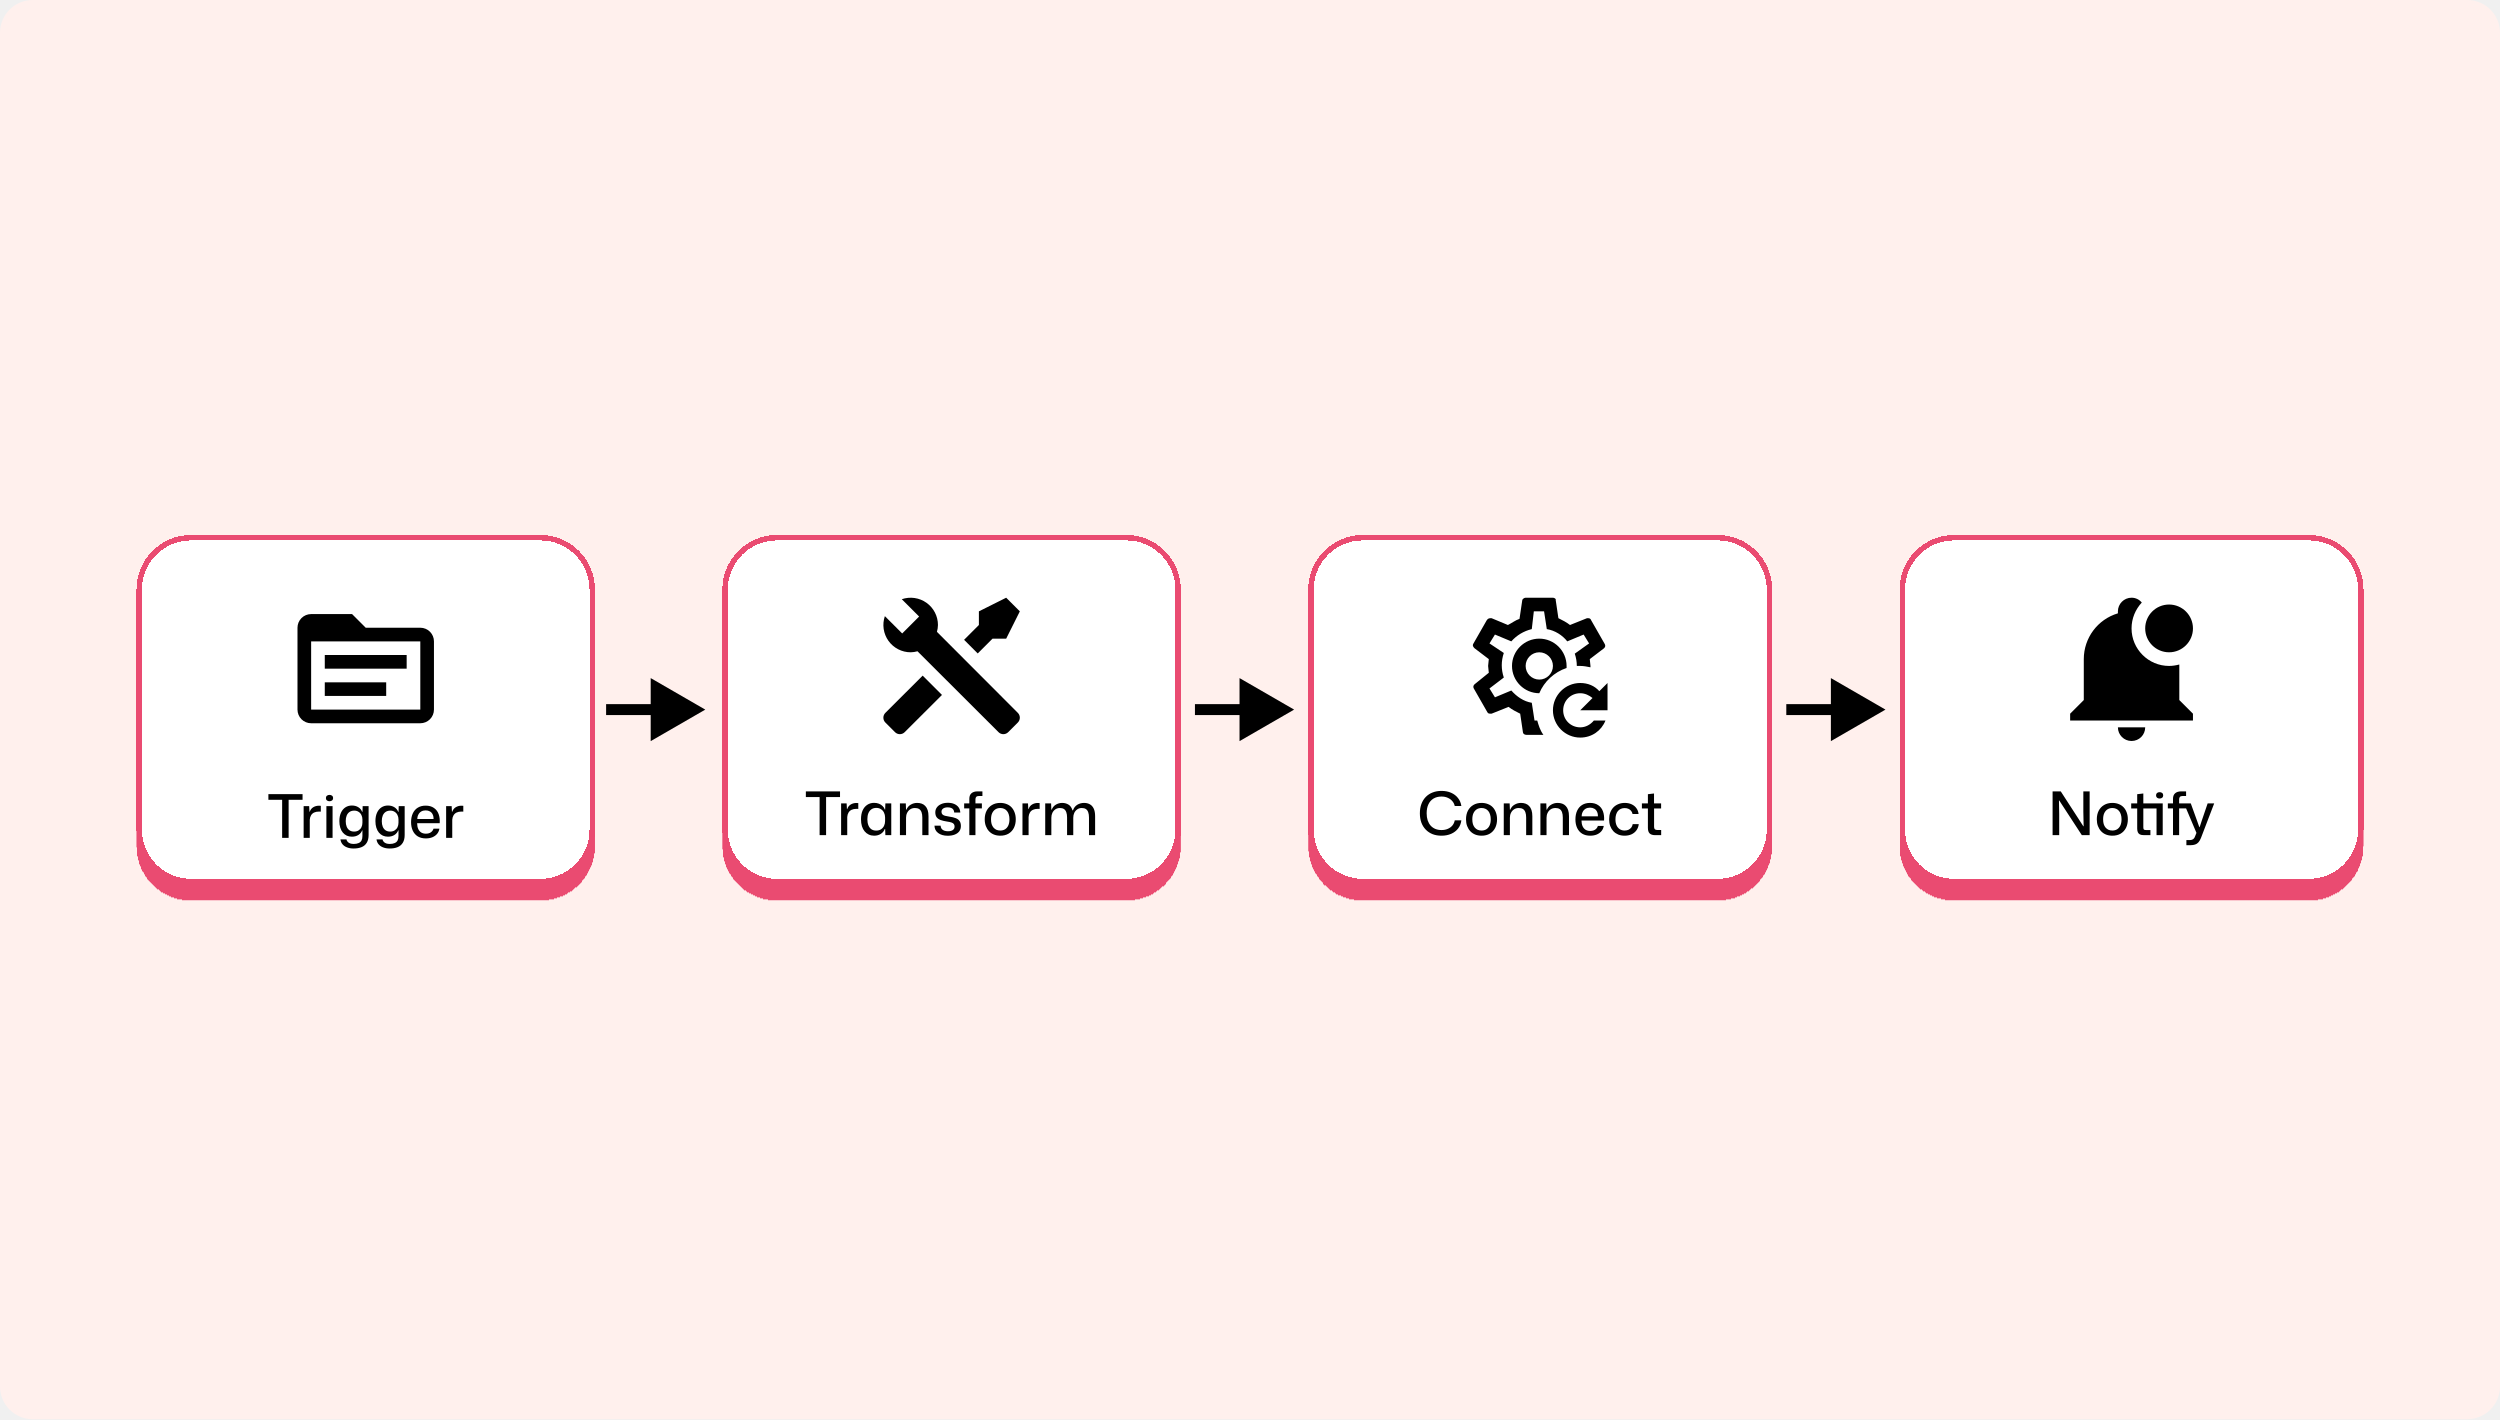
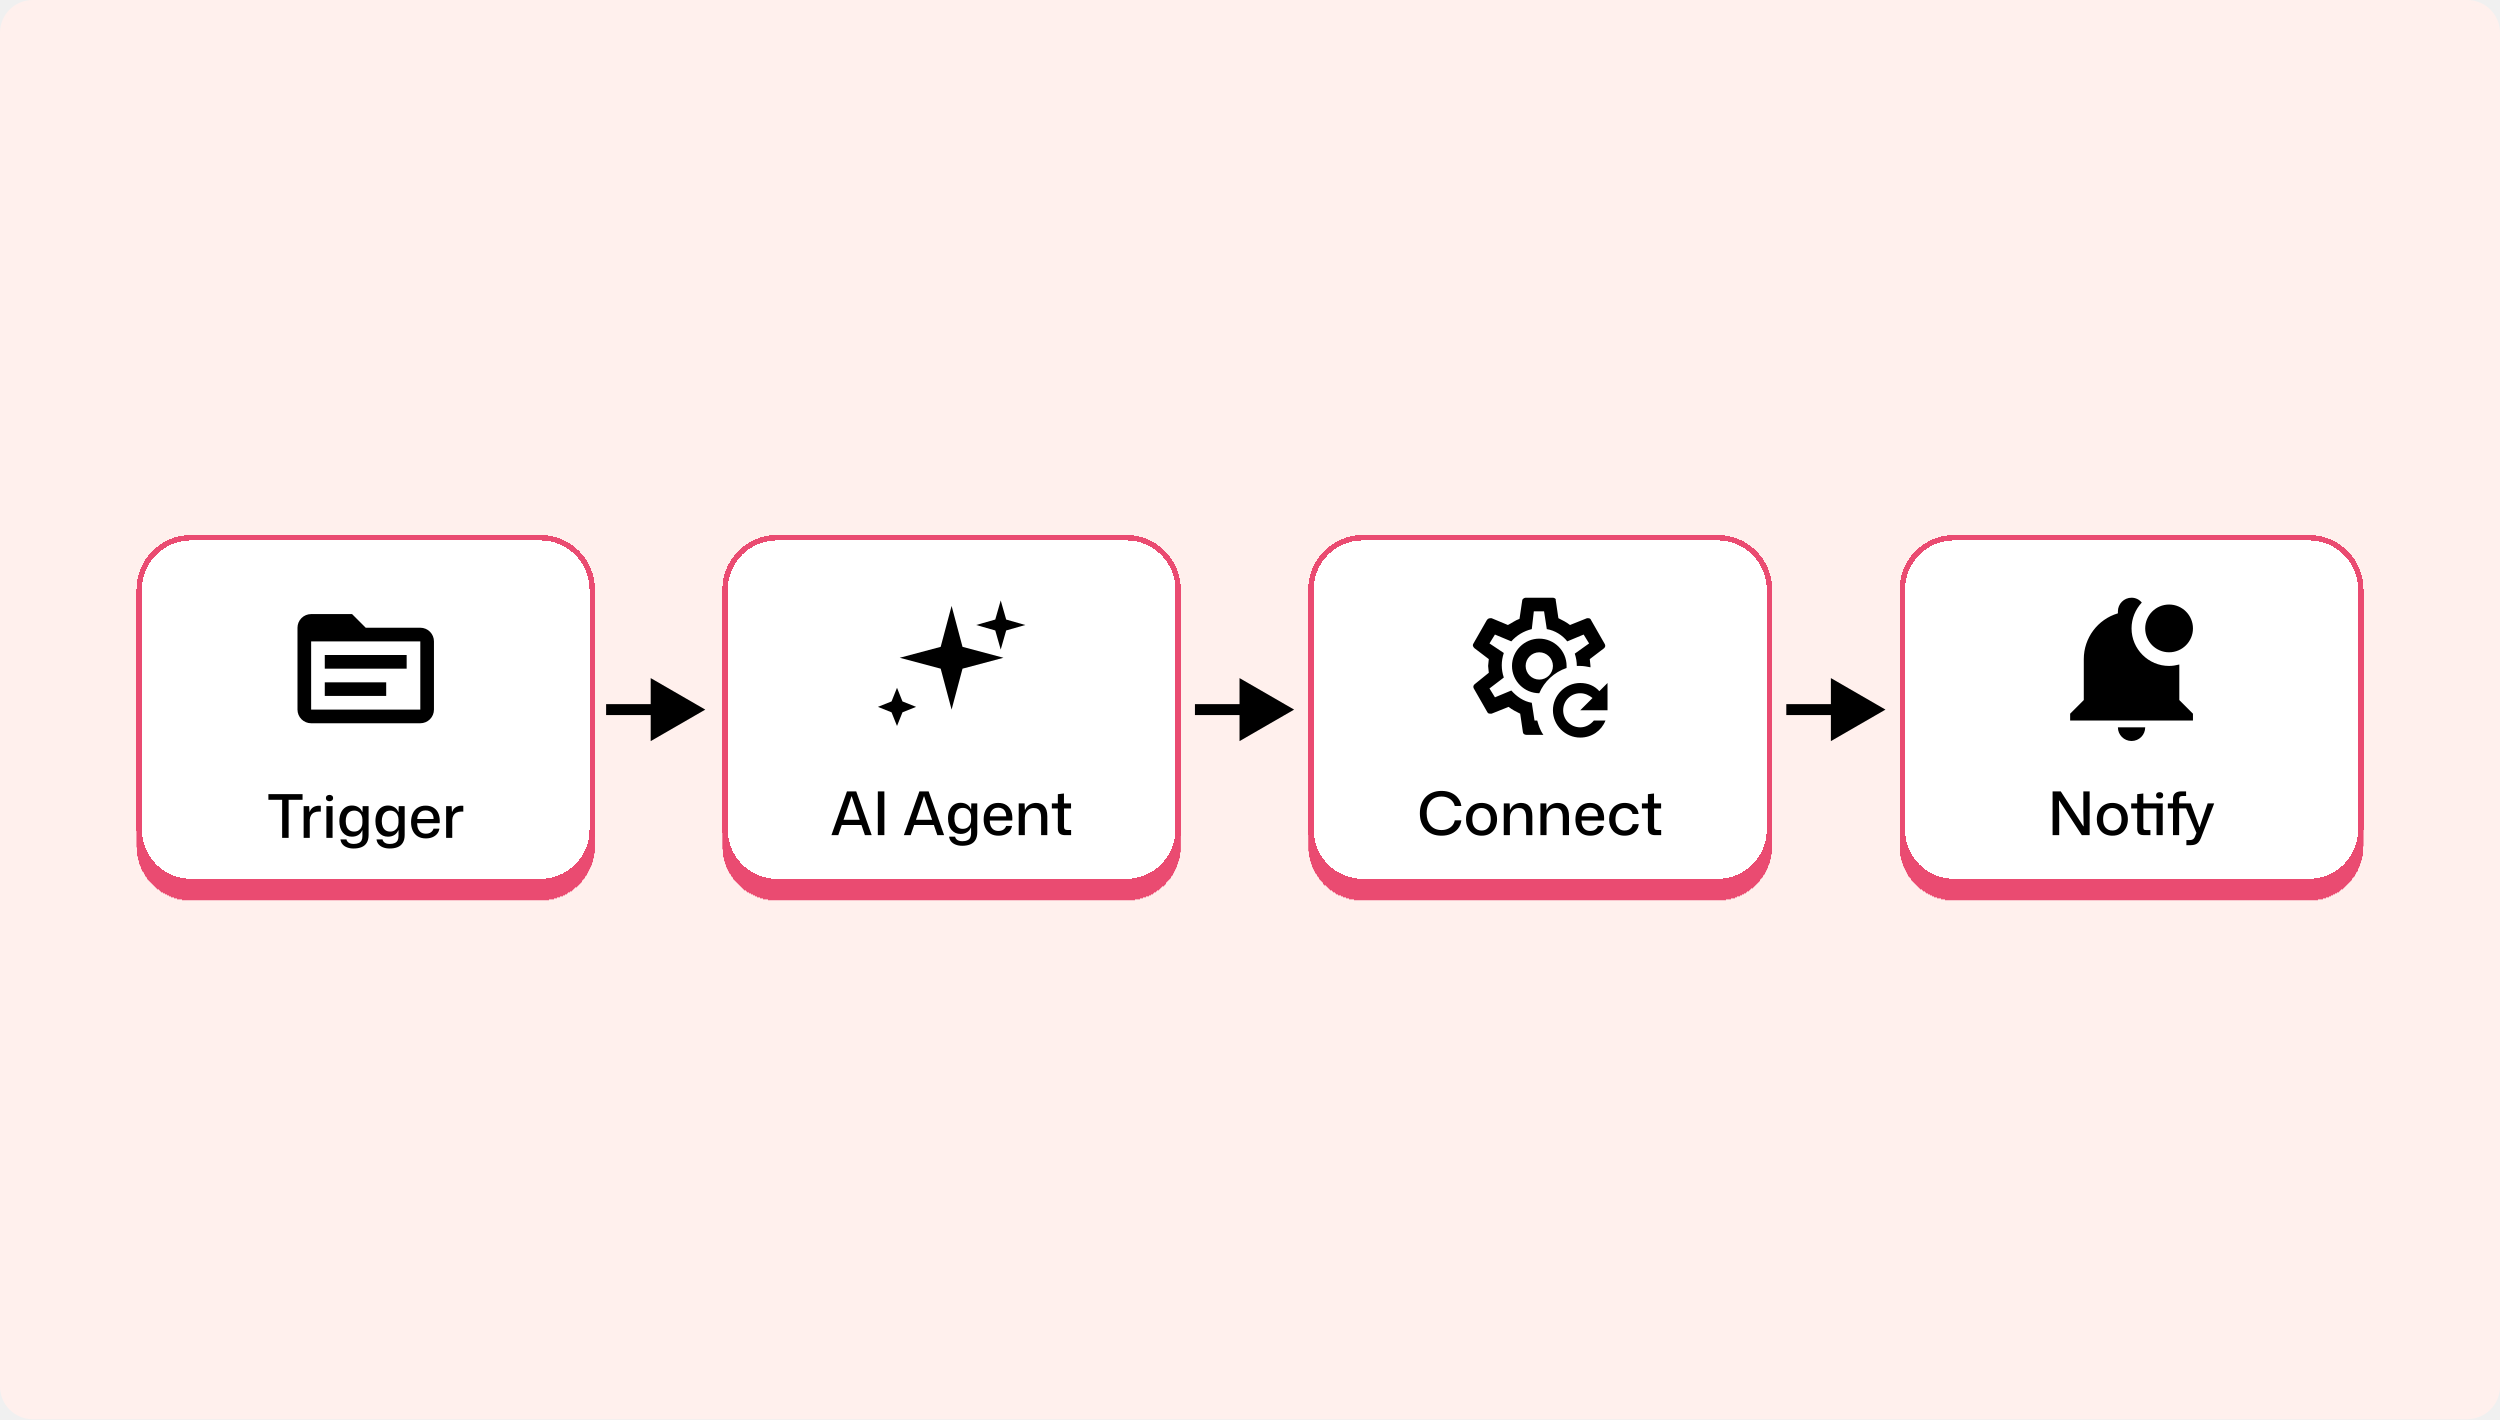
<svg xmlns="http://www.w3.org/2000/svg" width="458" height="260" viewBox="0 0 458 260" fill="none">
  <rect width="458" height="260" rx="6" fill="#FFF0ED" />
  <g filter="url(#filter0_d_50_44)">
    <rect x="25" y="98" width="84" height="64" rx="10" fill="white" shape-rendering="crispEdges" />
    <rect x="25.5" y="98.5" width="83" height="63" rx="9.5" stroke="#EA4B71" shape-rendering="crispEdges" />
    <path d="M77 130H57V117.5H77M77 115H67L64.5 112.5H57C56.337 112.5 55.701 112.763 55.232 113.232C54.763 113.701 54.5 114.337 54.5 115V130C54.5 130.663 54.763 131.299 55.232 131.768C55.701 132.237 56.337 132.5 57 132.5H77C77.663 132.5 78.299 132.237 78.768 131.768C79.237 131.299 79.5 130.663 79.5 130V117.5C79.5 116.837 79.237 116.201 78.768 115.732C78.299 115.263 77.663 115 77 115ZM70.75 127.5H59.5V125H70.75V127.5ZM74.5 122.5H59.5V120H74.5V122.5Z" fill="black" />
    <path d="M51.688 153.5L51.688 146.394L52.876 146.394L52.876 153.5L51.688 153.5ZM49.169 146.526L49.169 145.481L55.428 145.481L55.428 146.526L49.169 146.526ZM55.627 153.5L55.627 147.681L56.639 147.681L56.694 148.715L56.748 148.715C56.873 148.341 57.09 148.062 57.398 147.879C57.706 147.696 58.05 147.604 58.431 147.604C58.498 147.604 58.556 147.608 58.608 147.615C58.666 147.615 58.721 147.619 58.773 147.626L58.773 148.693C58.728 148.686 58.673 148.682 58.608 148.682C58.549 148.682 58.486 148.682 58.42 148.682C58.076 148.682 57.782 148.741 57.541 148.858C57.298 148.975 57.111 149.148 56.98 149.375C56.847 149.595 56.77 149.863 56.748 150.178L56.748 153.5L55.627 153.5ZM59.794 153.5L59.794 147.681L60.927 147.681L60.927 153.5L59.794 153.5ZM60.366 146.79C60.176 146.79 60.018 146.739 59.893 146.636C59.769 146.533 59.706 146.39 59.706 146.207C59.706 146.024 59.769 145.881 59.893 145.778C60.018 145.675 60.176 145.624 60.366 145.624C60.557 145.624 60.715 145.675 60.839 145.778C60.964 145.881 61.026 146.024 61.026 146.207C61.026 146.39 60.964 146.533 60.839 146.636C60.715 146.739 60.557 146.79 60.366 146.79ZM64.778 155.447C64.317 155.447 63.913 155.377 63.569 155.238C63.224 155.106 62.949 154.915 62.743 154.666C62.538 154.417 62.413 154.12 62.37 153.775L63.469 153.775C63.499 153.944 63.572 154.09 63.69 154.215C63.807 154.347 63.957 154.446 64.141 154.512C64.331 154.578 64.551 154.611 64.8 154.611C65.167 154.611 65.468 154.556 65.703 154.446C65.945 154.343 66.121 154.186 66.231 153.973C66.341 153.76 66.395 153.489 66.395 153.159L66.395 152.125L66.341 152.125C66.216 152.47 65.989 152.748 65.659 152.961C65.329 153.174 64.933 153.28 64.471 153.28C64.133 153.28 63.822 153.218 63.535 153.093C63.257 152.961 63.015 152.774 62.809 152.532C62.604 152.283 62.447 151.982 62.337 151.63C62.227 151.278 62.172 150.878 62.172 150.431C62.172 149.837 62.267 149.327 62.458 148.902C62.656 148.469 62.927 148.139 63.272 147.912C63.616 147.685 64.016 147.571 64.471 147.571C64.918 147.571 65.306 147.674 65.636 147.879C65.974 148.084 66.209 148.367 66.341 148.726L66.406 148.726L66.439 147.681L67.528 147.681L67.528 152.961C67.528 153.548 67.415 154.024 67.188 154.391C66.968 154.758 66.652 155.025 66.242 155.194C65.831 155.363 65.343 155.447 64.778 155.447ZM64.867 152.345C65.197 152.345 65.475 152.272 65.703 152.125C65.93 151.978 66.102 151.784 66.219 151.542C66.337 151.293 66.395 151.021 66.395 150.728L66.395 150.112C66.395 149.819 66.333 149.551 66.209 149.309C66.091 149.06 65.919 148.865 65.692 148.726C65.472 148.579 65.207 148.506 64.9 148.506C64.57 148.506 64.287 148.583 64.052 148.737C63.818 148.891 63.638 149.115 63.514 149.408C63.396 149.694 63.337 150.035 63.337 150.431C63.337 150.827 63.396 151.168 63.514 151.454C63.631 151.74 63.803 151.96 64.031 152.114C64.265 152.268 64.544 152.345 64.867 152.345ZM71.385 155.447C70.923 155.447 70.52 155.377 70.175 155.238C69.83 155.106 69.555 154.915 69.35 154.666C69.145 154.417 69.02 154.12 68.976 153.775L70.076 153.775C70.105 153.944 70.179 154.09 70.296 154.215C70.413 154.347 70.564 154.446 70.747 154.512C70.938 154.578 71.158 154.611 71.407 154.611C71.774 154.611 72.074 154.556 72.309 154.446C72.551 154.343 72.727 154.186 72.837 153.973C72.947 153.76 73.002 153.489 73.002 153.159L73.002 152.125L72.947 152.125C72.822 152.47 72.595 152.748 72.265 152.961C71.935 153.174 71.539 153.28 71.077 153.28C70.74 153.28 70.428 153.218 70.142 153.093C69.863 152.961 69.621 152.774 69.416 152.532C69.211 152.283 69.053 151.982 68.943 151.63C68.833 151.278 68.778 150.878 68.778 150.431C68.778 149.837 68.873 149.327 69.064 148.902C69.262 148.469 69.533 148.139 69.878 147.912C70.223 147.685 70.622 147.571 71.077 147.571C71.524 147.571 71.913 147.674 72.243 147.879C72.58 148.084 72.815 148.367 72.947 148.726L73.013 148.726L73.046 147.681L74.135 147.681L74.135 152.961C74.135 153.548 74.021 154.024 73.794 154.391C73.574 154.758 73.259 155.025 72.848 155.194C72.437 155.363 71.95 155.447 71.385 155.447ZM71.473 152.345C71.803 152.345 72.082 152.272 72.309 152.125C72.536 151.978 72.709 151.784 72.826 151.542C72.943 151.293 73.002 151.021 73.002 150.728L73.002 150.112C73.002 149.819 72.94 149.551 72.815 149.309C72.698 149.06 72.525 148.865 72.298 148.726C72.078 148.579 71.814 148.506 71.506 148.506C71.176 148.506 70.894 148.583 70.659 148.737C70.424 148.891 70.245 149.115 70.12 149.408C70.003 149.694 69.944 150.035 69.944 150.431C69.944 150.827 70.003 151.168 70.12 151.454C70.237 151.74 70.41 151.96 70.637 152.114C70.872 152.268 71.15 152.345 71.473 152.345ZM78.014 153.599C77.449 153.599 76.961 153.478 76.551 153.236C76.147 152.987 75.839 152.638 75.627 152.191C75.414 151.744 75.308 151.219 75.308 150.618C75.308 150.002 75.414 149.467 75.627 149.012C75.839 148.557 76.144 148.209 76.54 147.967C76.943 147.718 77.423 147.593 77.981 147.593C78.589 147.593 79.092 147.732 79.488 148.011C79.891 148.282 80.181 148.66 80.357 149.144C80.533 149.628 80.599 150.185 80.555 150.816L76.419 150.816C76.426 151.241 76.496 151.597 76.628 151.883C76.76 152.162 76.943 152.374 77.178 152.521C77.42 152.66 77.698 152.73 78.014 152.73C78.395 152.73 78.703 152.646 78.938 152.477C79.18 152.308 79.341 152.085 79.422 151.806L80.5 151.806C80.441 152.18 80.298 152.503 80.071 152.774C79.843 153.038 79.554 153.243 79.202 153.39C78.85 153.529 78.454 153.599 78.014 153.599ZM76.43 150.189L76.32 150.046L79.554 150.046L79.444 150.2C79.451 149.797 79.392 149.467 79.268 149.21C79.15 148.953 78.978 148.766 78.751 148.649C78.531 148.524 78.274 148.462 77.981 148.462C77.673 148.462 77.405 148.528 77.178 148.66C76.95 148.792 76.771 148.986 76.639 149.243C76.507 149.5 76.437 149.815 76.43 150.189ZM81.73 153.5L81.73 147.681L82.742 147.681L82.797 148.715L82.852 148.715C82.977 148.341 83.193 148.062 83.501 147.879C83.809 147.696 84.154 147.604 84.535 147.604C84.601 147.604 84.66 147.608 84.711 147.615C84.77 147.615 84.825 147.619 84.876 147.626L84.876 148.693C84.832 148.686 84.777 148.682 84.711 148.682C84.652 148.682 84.59 148.682 84.524 148.682C84.179 148.682 83.886 148.741 83.644 148.858C83.402 148.975 83.215 149.148 83.083 149.375C82.951 149.595 82.874 149.863 82.852 150.178L82.852 153.5L81.73 153.5Z" fill="black" />
  </g>
  <g filter="url(#filter1_d_50_44)">
    <rect x="132.332" y="98" width="84" height="64" rx="10" fill="white" shape-rendering="crispEdges" />
    <rect x="132.832" y="98.5" width="83" height="63" rx="9.5" stroke="#EA4B71" shape-rendering="crispEdges" />
-     <path d="M186.471 132.363L184.696 134.137C184.461 134.37 184.145 134.501 183.814 134.501C183.484 134.501 183.167 134.37 182.933 134.137L168.083 119.313C167.677 119.43 167.256 119.493 166.833 119.5C166.037 119.499 165.253 119.309 164.546 118.944C163.838 118.58 163.228 118.051 162.766 117.403C162.304 116.755 162.003 116.006 161.889 115.219C161.774 114.431 161.849 113.628 162.108 112.875L165.283 116.05L165.946 115.388L167.721 113.612L168.383 112.95L165.208 109.775C165.961 109.516 166.764 109.441 167.552 109.556C168.339 109.67 169.088 109.971 169.736 110.433C170.384 110.895 170.913 111.505 171.277 112.212C171.642 112.92 171.832 113.704 171.833 114.5C171.826 114.923 171.763 115.344 171.646 115.75L186.471 130.6C186.703 130.834 186.834 131.151 186.834 131.481C186.834 131.811 186.703 132.128 186.471 132.363ZM162.196 130.6C161.963 130.834 161.832 131.151 161.832 131.481C161.832 131.811 161.963 132.128 162.196 132.363L163.971 134.137C164.205 134.37 164.522 134.501 164.852 134.501C165.182 134.501 165.499 134.37 165.733 134.137L172.571 127.312L169.033 123.775M184.333 109.5L179.333 112L179.333 114.5L176.621 117.213L179.121 119.713L181.833 117L184.333 117L186.833 112L184.333 109.5Z" fill="black" />
-     <path d="M150.152 153L150.152 145.894L151.34 145.894L151.34 153L150.152 153ZM147.633 146.026L147.633 144.981L153.892 144.981L153.892 146.026L147.633 146.026ZM154.091 153L154.091 147.181L155.103 147.181L155.158 148.215L155.213 148.215C155.337 147.841 155.554 147.562 155.862 147.379C156.17 147.196 156.514 147.104 156.896 147.104C156.962 147.104 157.02 147.108 157.072 147.115C157.13 147.115 157.185 147.119 157.237 147.126L157.237 148.193C157.193 148.186 157.138 148.182 157.072 148.182C157.013 148.182 156.951 148.182 156.885 148.182C156.54 148.182 156.247 148.241 156.005 148.358C155.763 148.475 155.576 148.648 155.444 148.875C155.312 149.095 155.235 149.363 155.213 149.678L155.213 153L154.091 153ZM160.134 153.099C159.782 153.099 159.455 153.029 159.155 152.89C158.861 152.751 158.608 152.553 158.396 152.296C158.183 152.039 158.018 151.728 157.901 151.361C157.791 150.987 157.736 150.562 157.736 150.085C157.736 149.454 157.835 148.915 158.033 148.468C158.238 148.021 158.52 147.68 158.88 147.445C159.239 147.203 159.657 147.082 160.134 147.082C160.456 147.082 160.75 147.133 161.014 147.236C161.278 147.339 161.501 147.482 161.685 147.665C161.875 147.841 162.011 148.054 162.092 148.303L162.158 148.303L162.202 147.181L163.28 147.181L163.28 153L162.202 153L162.158 151.867L162.092 151.867C161.96 152.234 161.721 152.531 161.377 152.758C161.032 152.985 160.618 153.099 160.134 153.099ZM160.519 152.164C160.871 152.164 161.168 152.083 161.41 151.922C161.652 151.761 161.835 151.548 161.96 151.284C162.084 151.02 162.147 150.73 162.147 150.415L162.147 149.755C162.147 149.432 162.081 149.139 161.949 148.875C161.824 148.611 161.641 148.402 161.399 148.248C161.164 148.087 160.878 148.006 160.541 148.006C160.196 148.006 159.899 148.09 159.65 148.259C159.408 148.428 159.221 148.666 159.089 148.974C158.964 149.282 158.902 149.652 158.902 150.085C158.902 150.51 158.964 150.881 159.089 151.196C159.213 151.511 159.397 151.753 159.639 151.922C159.881 152.083 160.174 152.164 160.519 152.164ZM164.865 153L164.865 147.181L165.943 147.181L165.987 148.336L166.053 148.336C166.222 147.925 166.486 147.617 166.845 147.412C167.205 147.199 167.597 147.093 168.022 147.093C168.323 147.093 168.598 147.137 168.847 147.225C169.104 147.313 169.324 147.456 169.507 147.654C169.698 147.845 169.845 148.098 169.947 148.413C170.05 148.721 170.101 149.099 170.101 149.546L170.101 153L168.968 153L168.968 149.777C168.968 149.381 168.921 149.055 168.825 148.798C168.73 148.534 168.583 148.34 168.385 148.215C168.187 148.09 167.931 148.028 167.615 148.028C167.285 148.028 166.996 148.109 166.746 148.27C166.504 148.431 166.317 148.648 166.185 148.919C166.053 149.183 165.987 149.484 165.987 149.821L165.987 153L164.865 153ZM173.625 153.11C173.258 153.11 172.925 153.066 172.624 152.978C172.331 152.89 172.078 152.765 171.865 152.604C171.652 152.443 171.487 152.248 171.37 152.021C171.26 151.786 171.201 151.533 171.194 151.262L172.316 151.262C172.331 151.489 172.393 151.68 172.503 151.834C172.62 151.988 172.778 152.102 172.976 152.175C173.181 152.248 173.409 152.285 173.658 152.285C174.054 152.285 174.355 152.212 174.56 152.065C174.773 151.911 174.879 151.698 174.879 151.427C174.879 151.222 174.831 151.064 174.736 150.954C174.648 150.837 174.505 150.745 174.307 150.679C174.109 150.613 173.849 150.558 173.526 150.514C173.042 150.441 172.639 150.345 172.316 150.228C171.993 150.103 171.751 149.931 171.59 149.711C171.429 149.484 171.348 149.19 171.348 148.831C171.348 148.479 171.443 148.175 171.634 147.918C171.825 147.654 172.092 147.449 172.437 147.302C172.782 147.148 173.185 147.071 173.647 147.071C174.102 147.071 174.494 147.144 174.824 147.291C175.161 147.438 175.425 147.643 175.616 147.907C175.807 148.171 175.909 148.486 175.924 148.853L174.813 148.853C174.798 148.626 174.74 148.442 174.637 148.303C174.542 148.164 174.406 148.065 174.23 148.006C174.061 147.94 173.86 147.907 173.625 147.907C173.266 147.907 172.983 147.98 172.778 148.127C172.58 148.274 172.481 148.472 172.481 148.721C172.481 148.912 172.532 149.066 172.635 149.183C172.738 149.293 172.895 149.381 173.108 149.447C173.328 149.506 173.607 149.561 173.944 149.612C174.391 149.671 174.773 149.762 175.088 149.887C175.403 150.012 175.638 150.188 175.792 150.415C175.953 150.642 176.034 150.947 176.034 151.328C176.034 151.709 175.935 152.032 175.737 152.296C175.539 152.56 175.257 152.762 174.89 152.901C174.531 153.04 174.109 153.11 173.625 153.11ZM177.58 153L177.58 148.094L176.634 148.094L176.634 147.181L177.58 147.181L177.58 146.334C177.58 145.887 177.712 145.549 177.976 145.322C178.24 145.095 178.607 144.981 179.076 144.981L179.978 144.981L179.978 145.828L179.34 145.828C179.106 145.828 178.941 145.883 178.845 145.993C178.75 146.096 178.702 146.246 178.702 146.444L178.702 147.181L179.879 147.181L179.879 148.094L178.702 148.094L178.702 153L177.58 153ZM183.25 153.099C182.825 153.099 182.436 153.029 182.084 152.89C181.739 152.751 181.442 152.549 181.193 152.285C180.944 152.021 180.749 151.706 180.61 151.339C180.471 150.972 180.401 150.562 180.401 150.107C180.401 149.506 180.515 148.981 180.742 148.534C180.977 148.079 181.307 147.727 181.732 147.478C182.165 147.221 182.671 147.093 183.25 147.093C183.675 147.093 184.06 147.163 184.405 147.302C184.757 147.434 185.058 147.632 185.307 147.896C185.556 148.16 185.747 148.479 185.879 148.853C186.018 149.22 186.088 149.634 186.088 150.096C186.088 150.69 185.974 151.214 185.747 151.669C185.52 152.116 185.193 152.468 184.768 152.725C184.343 152.974 183.837 153.099 183.25 153.099ZM183.25 152.153C183.587 152.153 183.881 152.076 184.13 151.922C184.387 151.761 184.585 151.526 184.724 151.218C184.863 150.91 184.933 150.536 184.933 150.096C184.933 149.766 184.893 149.476 184.812 149.227C184.739 148.97 184.629 148.754 184.482 148.578C184.335 148.395 184.159 148.259 183.954 148.171C183.749 148.076 183.514 148.028 183.25 148.028C182.913 148.028 182.616 148.109 182.359 148.27C182.11 148.431 181.912 148.666 181.765 148.974C181.626 149.275 181.556 149.652 181.556 150.107C181.556 150.43 181.593 150.719 181.666 150.976C181.747 151.225 181.86 151.438 182.007 151.614C182.161 151.79 182.341 151.926 182.546 152.021C182.759 152.109 182.993 152.153 183.25 152.153ZM187.316 153L187.316 147.181L188.328 147.181L188.383 148.215L188.438 148.215C188.563 147.841 188.779 147.562 189.087 147.379C189.395 147.196 189.74 147.104 190.121 147.104C190.187 147.104 190.246 147.108 190.297 147.115C190.356 147.115 190.411 147.119 190.462 147.126L190.462 148.193C190.418 148.186 190.363 148.182 190.297 148.182C190.239 148.182 190.176 148.182 190.11 148.182C189.766 148.182 189.472 148.241 189.23 148.358C188.988 148.475 188.801 148.648 188.669 148.875C188.537 149.095 188.46 149.363 188.438 149.678L188.438 153L187.316 153ZM191.484 153L191.484 147.181L192.562 147.181L192.606 148.336L192.672 148.336C192.834 147.925 193.087 147.617 193.431 147.412C193.783 147.199 194.172 147.093 194.597 147.093C195.023 147.093 195.404 147.196 195.741 147.401C196.086 147.606 196.332 147.958 196.478 148.457L196.566 148.457C196.728 148.002 196.992 147.661 197.358 147.434C197.732 147.207 198.15 147.093 198.612 147.093C198.994 147.093 199.335 147.174 199.635 147.335C199.943 147.496 200.185 147.757 200.361 148.116C200.537 148.475 200.625 148.952 200.625 149.546L200.625 153L199.503 153L199.503 149.777C199.503 149.381 199.456 149.055 199.36 148.798C199.265 148.534 199.122 148.34 198.931 148.215C198.741 148.09 198.491 148.028 198.183 148.028C197.868 148.028 197.593 148.109 197.358 148.27C197.124 148.431 196.94 148.648 196.808 148.919C196.684 149.183 196.621 149.484 196.621 149.821L196.621 153L195.488 153L195.488 149.777C195.488 149.381 195.441 149.055 195.345 148.798C195.25 148.534 195.107 148.34 194.916 148.215C194.726 148.09 194.48 148.028 194.179 148.028C193.857 148.028 193.578 148.109 193.343 148.27C193.109 148.431 192.925 148.648 192.793 148.919C192.669 149.183 192.606 149.484 192.606 149.821L192.606 153L191.484 153Z" fill="black" />
+     <path d="M174.332 111L176.332 118.5L183.832 120.5L176.332 122.5L174.332 130L172.332 122.5L164.832 120.5L172.332 118.5Z" fill="black" />
+     <path d="M183.332 110L184.332 113.5L187.832 114.5L184.332 115.5L183.332 119L182.332 115.5L178.832 114.5L182.332 113.5Z" fill="black" />
+     <path d="M164.332 126L165.332 128.5L167.832 129.5L165.332 130.5L164.332 133L163.332 130.5L160.832 129.5L163.332 128.5Z" fill="black" />
+     <path d="M152.316 153L155.165 144.981L156.859 144.981L159.697 153L158.454 153L156.386 146.928L156.045 145.905L155.979 145.905L155.649 146.928L153.57 153L152.316 153ZM154.098 151.141L154.307 150.184L157.706 150.184L157.915 151.141L154.098 151.141ZM160.817 153L160.817 144.981L162.016 144.981L162.016 153L160.817 153ZM165.583 153L168.432 144.981L170.126 144.981L172.964 153L171.721 153L169.653 146.928L169.312 145.905L169.246 145.905L168.916 146.928L166.837 153L165.583 153ZM167.365 151.141L167.574 150.184L170.973 150.184L171.182 151.141L167.365 151.141ZM176.284 154.947C175.822 154.947 175.419 154.877 175.074 154.738C174.729 154.606 174.454 154.415 174.249 154.166C174.044 153.917 173.919 153.62 173.875 153.275L174.975 153.275C175.004 153.444 175.078 153.59 175.195 153.715C175.312 153.847 175.463 153.946 175.646 154.012C175.837 154.078 176.057 154.111 176.306 154.111C176.673 154.111 176.973 154.056 177.208 153.946C177.45 153.843 177.626 153.686 177.736 153.473C177.846 153.26 177.901 152.989 177.901 152.659L177.901 151.625L177.846 151.625C177.721 151.97 177.494 152.248 177.164 152.461C176.834 152.674 176.438 152.78 175.976 152.78C175.639 152.78 175.327 152.718 175.041 152.593C174.762 152.461 174.52 152.274 174.315 152.032C174.11 151.783 173.952 151.482 173.842 151.13C173.732 150.778 173.677 150.378 173.677 149.931C173.677 149.337 173.772 148.827 173.963 148.402C174.161 147.969 174.432 147.639 174.777 147.412C175.122 147.185 175.521 147.071 175.976 147.071C176.423 147.071 176.812 147.174 177.142 147.379C177.479 147.584 177.714 147.867 177.846 148.226L177.912 148.226L177.945 147.181L179.034 147.181L179.034 152.461C179.034 153.048 178.92 153.524 178.693 153.891C178.473 154.258 178.158 154.525 177.747 154.694C177.336 154.863 176.849 154.947 176.284 154.947ZM176.372 151.845C176.702 151.845 176.981 151.772 177.208 151.625C177.435 151.478 177.608 151.284 177.725 151.042C177.842 150.793 177.901 150.521 177.901 150.228L177.901 149.612C177.901 149.319 177.839 149.051 177.714 148.809C177.597 148.56 177.424 148.365 177.197 148.226C176.977 148.079 176.713 148.006 176.405 148.006C176.075 148.006 175.793 148.083 175.558 148.237C175.323 148.391 175.144 148.615 175.019 148.908C174.902 149.194 174.843 149.535 174.843 149.931C174.843 150.327 174.902 150.668 175.019 150.954C175.136 151.24 175.309 151.46 175.536 151.614C175.771 151.768 176.049 151.845 176.372 151.845ZM182.913 153.099C182.348 153.099 181.86 152.978 181.45 152.736C181.046 152.487 180.738 152.138 180.526 151.691C180.313 151.244 180.207 150.719 180.207 150.118C180.207 149.502 180.313 148.967 180.526 148.512C180.738 148.057 181.043 147.709 181.439 147.467C181.842 147.218 182.322 147.093 182.88 147.093C183.488 147.093 183.991 147.232 184.387 147.511C184.79 147.782 185.08 148.16 185.256 148.644C185.432 149.128 185.498 149.685 185.454 150.316L181.318 150.316C181.325 150.741 181.395 151.097 181.527 151.383C181.659 151.662 181.842 151.874 182.077 152.021C182.319 152.16 182.597 152.23 182.913 152.23C183.294 152.23 183.602 152.146 183.837 151.977C184.079 151.808 184.24 151.585 184.321 151.306L185.399 151.306C185.34 151.68 185.197 152.003 184.97 152.274C184.742 152.538 184.453 152.743 184.101 152.89C183.749 153.029 183.353 153.099 182.913 153.099ZM181.329 149.689L181.219 149.546L184.453 149.546L184.343 149.7C184.35 149.297 184.291 148.967 184.167 148.71C184.049 148.453 183.877 148.266 183.65 148.149C183.43 148.024 183.173 147.962 182.88 147.962C182.572 147.962 182.304 148.028 182.077 148.16C181.849 148.292 181.67 148.486 181.538 148.743C181.406 149 181.336 149.315 181.329 149.689ZM186.629 153L186.629 147.181L187.707 147.181L187.751 148.336L187.817 148.336C187.986 147.925 188.25 147.617 188.609 147.412C188.968 147.199 189.361 147.093 189.786 147.093C190.087 147.093 190.362 147.137 190.611 147.225C190.868 147.313 191.088 147.456 191.271 147.654C191.462 147.845 191.608 148.098 191.711 148.413C191.814 148.721 191.865 149.099 191.865 149.546L191.865 153L190.732 153L190.732 149.777C190.732 149.381 190.684 149.055 190.589 148.798C190.494 148.534 190.347 148.34 190.149 148.215C189.951 148.09 189.694 148.028 189.379 148.028C189.049 148.028 188.759 148.109 188.51 148.27C188.268 148.431 188.081 148.648 187.949 148.919C187.817 149.183 187.751 149.484 187.751 149.821L187.751 153L186.629 153ZM195.116 153C194.676 153 194.346 152.897 194.126 152.692C193.906 152.479 193.796 152.138 193.796 151.669L193.796 148.105L192.696 148.105L192.696 147.181L193.796 147.181L193.796 145.498L194.918 145.366L194.918 147.181L196.216 147.181L196.216 148.105L194.929 148.105L194.929 151.482C194.929 151.687 194.976 151.834 195.072 151.922C195.174 152.01 195.317 152.054 195.501 152.054L196.227 152.054L196.227 153L195.116 153Z" fill="black" />
  </g>
  <g filter="url(#filter2_d_50_44)">
    <rect x="239.668" y="98" width="85" height="64" rx="10" fill="white" shape-rendering="crispEdges" />
    <rect x="240.168" y="98.5" width="84" height="63" rx="9.5" stroke="#EA4B71" shape-rendering="crispEdges" />
    <g clip-path="url(#clip0_50_44)">
      <path d="M289.498 125.125C290.873 125.125 292.123 125.625 292.998 126.625L294.498 125.125V130.125H289.498L291.748 127.875C291.123 127.375 290.373 127 289.498 127C287.748 127 286.373 128.375 286.373 130.125C286.373 131.875 287.748 133.25 289.498 133.25C290.498 133.25 291.373 132.75 291.998 132H294.123C293.373 133.875 291.623 135.125 289.498 135.125C286.748 135.125 284.498 132.875 284.498 130.125C284.498 127.375 286.748 125.125 289.498 125.125ZM281.623 132H281.123L280.623 128.75C279.123 128.5 277.873 127.625 276.873 126.5L273.873 127.75L272.873 126.125L275.498 124.125C274.998 122.625 274.998 121.125 275.498 119.625L272.873 117.875L273.873 116.25L276.873 117.5C277.873 116.375 279.123 115.625 280.623 115.25L280.998 112H282.873L283.373 115.25C284.873 115.5 286.248 116.375 287.123 117.5L290.123 116.25L291.123 117.875L288.498 119.75C288.748 120.5 288.873 121.25 288.873 122H289.498C290.123 122 290.748 122.125 291.373 122.25V122L291.248 120.75L293.873 118.75C294.123 118.5 294.123 118.25 293.998 118L291.498 113.625C291.373 113.25 291.123 113.25 290.748 113.25L287.623 114.5C286.998 114 286.248 113.625 285.498 113.25L284.998 109.875C285.123 109.75 284.748 109.5 284.498 109.5H279.498C279.248 109.5 278.873 109.75 278.873 110L278.373 113.375C277.623 113.625 276.998 114.125 276.248 114.5L273.248 113.25C272.873 113.25 272.623 113.25 272.373 113.625L269.873 118C269.748 118.25 269.873 118.5 270.123 118.75L272.748 120.75L272.623 122L272.748 123.25L270.123 125.375C269.873 125.625 269.873 125.875 269.998 126.125L272.498 130.5C272.623 130.75 272.873 130.75 273.248 130.75L276.373 129.5C276.998 130 277.748 130.375 278.498 130.75L278.998 134.125C278.998 134.375 279.248 134.625 279.623 134.625H282.748C282.123 133.75 281.873 132.875 281.623 132ZM286.998 122.375V122C286.998 119.25 284.748 117 281.998 117C279.248 117 276.998 119.25 276.998 122C276.998 124.75 279.248 127 281.998 127C282.873 124.875 284.748 123.125 286.998 122.375ZM279.498 122C279.498 120.625 280.623 119.5 281.998 119.5C283.373 119.5 284.498 120.625 284.498 122C284.498 123.375 283.373 124.5 281.998 124.5C280.623 124.5 279.498 123.375 279.498 122Z" fill="black" />
    </g>
    <path d="M264.08 153.099C263.486 153.099 262.947 153.007 262.463 152.824C261.979 152.633 261.561 152.358 261.209 151.999C260.857 151.64 260.586 151.207 260.395 150.701C260.212 150.195 260.12 149.627 260.12 148.996C260.12 148.358 260.215 147.786 260.406 147.28C260.597 146.774 260.864 146.345 261.209 145.993C261.561 145.634 261.979 145.362 262.463 145.179C262.947 144.988 263.486 144.893 264.08 144.893C264.74 144.893 265.327 145.007 265.84 145.234C266.361 145.461 266.782 145.784 267.105 146.202C267.435 146.613 267.64 147.1 267.721 147.665L266.511 147.665C266.438 147.328 266.291 147.031 266.071 146.774C265.851 146.51 265.572 146.305 265.235 146.158C264.905 146.004 264.52 145.927 264.08 145.927C263.523 145.927 263.039 146.048 262.628 146.29C262.225 146.532 261.913 146.88 261.693 147.335C261.473 147.79 261.363 148.343 261.363 148.996C261.363 149.48 261.425 149.913 261.55 150.294C261.682 150.675 261.865 150.998 262.1 151.262C262.335 151.519 262.617 151.717 262.947 151.856C263.284 151.995 263.662 152.065 264.08 152.065C264.513 152.065 264.898 151.992 265.235 151.845C265.58 151.698 265.862 151.493 266.082 151.229C266.302 150.958 266.445 150.642 266.511 150.283L267.721 150.283C267.655 150.855 267.457 151.354 267.127 151.779C266.804 152.197 266.379 152.523 265.851 152.758C265.33 152.985 264.74 153.099 264.08 153.099ZM271.422 153.099C270.997 153.099 270.608 153.029 270.256 152.89C269.912 152.751 269.615 152.549 269.365 152.285C269.116 152.021 268.922 151.706 268.782 151.339C268.643 150.972 268.573 150.562 268.573 150.107C268.573 149.506 268.687 148.981 268.914 148.534C269.149 148.079 269.479 147.727 269.904 147.478C270.337 147.221 270.843 147.093 271.422 147.093C271.848 147.093 272.233 147.163 272.577 147.302C272.929 147.434 273.23 147.632 273.479 147.896C273.729 148.16 273.919 148.479 274.051 148.853C274.191 149.22 274.26 149.634 274.26 150.096C274.26 150.69 274.147 151.214 273.919 151.669C273.692 152.116 273.366 152.468 272.94 152.725C272.515 152.974 272.009 153.099 271.422 153.099ZM271.422 152.153C271.76 152.153 272.053 152.076 272.302 151.922C272.559 151.761 272.757 151.526 272.896 151.218C273.036 150.91 273.105 150.536 273.105 150.096C273.105 149.766 273.065 149.476 272.984 149.227C272.911 148.97 272.801 148.754 272.654 148.578C272.508 148.395 272.332 148.259 272.126 148.171C271.921 148.076 271.686 148.028 271.422 148.028C271.085 148.028 270.788 148.109 270.531 148.27C270.282 148.431 270.084 148.666 269.937 148.974C269.798 149.275 269.728 149.652 269.728 150.107C269.728 150.43 269.765 150.719 269.838 150.976C269.919 151.225 270.033 151.438 270.179 151.614C270.333 151.79 270.513 151.926 270.718 152.021C270.931 152.109 271.166 152.153 271.422 152.153ZM275.489 153L275.489 147.181L276.567 147.181L276.611 148.336L276.677 148.336C276.845 147.925 277.109 147.617 277.469 147.412C277.828 147.199 278.22 147.093 278.646 147.093C278.946 147.093 279.221 147.137 279.471 147.225C279.727 147.313 279.947 147.456 280.131 147.654C280.321 147.845 280.468 148.098 280.571 148.413C280.673 148.721 280.725 149.099 280.725 149.546L280.725 153L279.592 153L279.592 149.777C279.592 149.381 279.544 149.055 279.449 148.798C279.353 148.534 279.207 148.34 279.009 148.215C278.811 148.09 278.554 148.028 278.239 148.028C277.909 148.028 277.619 148.109 277.37 148.27C277.128 148.431 276.941 148.648 276.809 148.919C276.677 149.183 276.611 149.484 276.611 149.821L276.611 153L275.489 153ZM282.203 153L282.203 147.181L283.281 147.181L283.325 148.336L283.391 148.336C283.559 147.925 283.823 147.617 284.183 147.412C284.542 147.199 284.934 147.093 285.36 147.093C285.66 147.093 285.935 147.137 286.185 147.225C286.441 147.313 286.661 147.456 286.845 147.654C287.035 147.845 287.182 148.098 287.285 148.413C287.387 148.721 287.439 149.099 287.439 149.546L287.439 153L286.306 153L286.306 149.777C286.306 149.381 286.258 149.055 286.163 148.798C286.067 148.534 285.921 148.34 285.723 148.215C285.525 148.09 285.268 148.028 284.953 148.028C284.623 148.028 284.333 148.109 284.084 148.27C283.842 148.431 283.655 148.648 283.523 148.919C283.391 149.183 283.325 149.484 283.325 149.821L283.325 153L282.203 153ZM291.323 153.099C290.759 153.099 290.271 152.978 289.86 152.736C289.457 152.487 289.149 152.138 288.936 151.691C288.724 151.244 288.617 150.719 288.617 150.118C288.617 149.502 288.724 148.967 288.936 148.512C289.149 148.057 289.453 147.709 289.849 147.467C290.253 147.218 290.733 147.093 291.29 147.093C291.899 147.093 292.401 147.232 292.797 147.511C293.201 147.782 293.49 148.16 293.666 148.644C293.842 149.128 293.908 149.685 293.864 150.316L289.728 150.316C289.736 150.741 289.805 151.097 289.937 151.383C290.069 151.662 290.253 151.874 290.487 152.021C290.729 152.16 291.008 152.23 291.323 152.23C291.705 152.23 292.013 152.146 292.247 151.977C292.489 151.808 292.651 151.585 292.731 151.306L293.809 151.306C293.751 151.68 293.608 152.003 293.38 152.274C293.153 152.538 292.863 152.743 292.511 152.89C292.159 153.029 291.763 153.099 291.323 153.099ZM289.739 149.689L289.629 149.546L292.863 149.546L292.753 149.7C292.761 149.297 292.702 148.967 292.577 148.71C292.46 148.453 292.288 148.266 292.06 148.149C291.84 148.024 291.584 147.962 291.29 147.962C290.982 147.962 290.715 148.028 290.487 148.16C290.26 148.292 290.08 148.486 289.948 148.743C289.816 149 289.747 149.315 289.739 149.689ZM297.622 153.099C297.197 153.099 296.808 153.029 296.456 152.89C296.111 152.743 295.814 152.538 295.565 152.274C295.323 152.01 295.132 151.695 294.993 151.328C294.861 150.961 294.795 150.551 294.795 150.096C294.795 149.641 294.861 149.231 294.993 148.864C295.132 148.497 295.327 148.182 295.576 147.918C295.833 147.654 296.137 147.452 296.489 147.313C296.841 147.166 297.233 147.093 297.666 147.093C298.128 147.093 298.542 147.177 298.909 147.346C299.276 147.515 299.569 147.753 299.789 148.061C300.016 148.369 300.148 148.725 300.185 149.128L299.085 149.128C299.034 148.886 298.938 148.684 298.799 148.523C298.66 148.362 298.491 148.241 298.293 148.16C298.095 148.079 297.875 148.039 297.633 148.039C297.362 148.039 297.12 148.09 296.907 148.193C296.702 148.288 296.526 148.428 296.379 148.611C296.24 148.787 296.133 149.003 296.06 149.26C295.987 149.509 295.95 149.792 295.95 150.107C295.95 150.54 296.02 150.91 296.159 151.218C296.298 151.519 296.493 151.75 296.742 151.911C296.991 152.072 297.285 152.153 297.622 152.153C297.901 152.153 298.143 152.105 298.348 152.01C298.553 151.907 298.722 151.772 298.854 151.603C298.986 151.427 299.07 151.222 299.107 150.987L300.218 150.987C300.174 151.412 300.035 151.786 299.8 152.109C299.573 152.424 299.272 152.67 298.898 152.846C298.524 153.015 298.099 153.099 297.622 153.099ZM303.215 153C302.775 153 302.445 152.897 302.225 152.692C302.005 152.479 301.895 152.138 301.895 151.669L301.895 148.105L300.795 148.105L300.795 147.181L301.895 147.181L301.895 145.498L303.017 145.366L303.017 147.181L304.315 147.181L304.315 148.105L303.028 148.105L303.028 151.482C303.028 151.687 303.075 151.834 303.171 151.922C303.273 152.01 303.416 152.054 303.6 152.054L304.326 152.054L304.326 153L303.215 153Z" fill="black" />
  </g>
  <g filter="url(#filter3_d_50_44)">
    <rect x="348" y="98" width="85" height="64" rx="10" fill="white" shape-rendering="crispEdges" />
    <rect x="348.5" y="98.5" width="84" height="63" rx="9.5" stroke="#EA4B71" shape-rendering="crispEdges" />
-     <path d="M401.75 115.125C401.75 117.537 399.787 119.5 397.375 119.5C394.963 119.5 393 117.537 393 115.125C393 112.713 394.963 110.75 397.375 110.75C399.787 110.75 401.75 112.713 401.75 115.125ZM399.25 121.737C398.625 121.9 398 122 397.375 122C393.588 122 390.5 118.912 390.5 115.125C390.5 113.287 391.225 111.625 392.375 110.388C391.938 109.85 391.263 109.5 390.5 109.5C389.125 109.5 388 110.625 388 112V112.362C384.287 113.462 381.75 116.875 381.75 120.75V128.25L379.25 130.75V132H401.75V130.75L399.25 128.25V121.737ZM390.5 135.75C391.888 135.75 393 134.638 393 133.25H388C388 134.638 389.125 135.75 390.5 135.75Z" fill="black" />
+     <path d="M401.75 115.125C401.75 117.538 399.788 119.5 397.375 119.5C394.962 119.5 393 117.538 393 115.125C393 112.713 394.962 110.75 397.375 110.75C399.788 110.75 401.75 112.713 401.75 115.125ZM399.25 121.738C398.625 121.9 398 122 397.375 122C393.587 122 390.5 118.913 390.5 115.125C390.5 113.287 391.225 111.625 392.375 110.388C391.938 109.85 391.262 109.5 390.5 109.5C389.125 109.5 388 110.625 388 112V112.362C384.287 113.462 381.75 116.875 381.75 120.75V128.25L379.25 130.75V132H401.75V130.75L399.25 128.25V121.738ZM390.5 135.75C391.887 135.75 393 134.638 393 133.25H388C388 134.638 389.125 135.75 390.5 135.75Z" fill="black" />
    <path d="M376.035 153L376.035 144.981L377.531 144.981L381.667 151.372L381.722 151.372L381.667 148.721L381.667 144.981L382.822 144.981L382.822 153L381.392 153L377.256 146.653L377.201 146.653L377.245 149.15L377.245 153L376.035 153ZM386.984 153.099C386.558 153.099 386.17 153.029 385.818 152.89C385.473 152.751 385.176 152.549 384.927 152.285C384.677 152.021 384.483 151.706 384.344 151.339C384.204 150.972 384.135 150.562 384.135 150.107C384.135 149.506 384.248 148.981 384.476 148.534C384.71 148.079 385.04 147.727 385.466 147.478C385.898 147.221 386.404 147.093 386.984 147.093C387.409 147.093 387.794 147.163 388.139 147.302C388.491 147.434 388.791 147.632 389.041 147.896C389.29 148.16 389.481 148.479 389.613 148.853C389.752 149.22 389.822 149.634 389.822 150.096C389.822 150.69 389.708 151.214 389.481 151.669C389.253 152.116 388.927 152.468 388.502 152.725C388.076 152.974 387.57 153.099 386.984 153.099ZM386.984 152.153C387.321 152.153 387.614 152.076 387.864 151.922C388.12 151.761 388.318 151.526 388.458 151.218C388.597 150.91 388.667 150.536 388.667 150.096C388.667 149.766 388.626 149.476 388.546 149.227C388.472 148.97 388.362 148.754 388.216 148.578C388.069 148.395 387.893 148.259 387.688 148.171C387.482 148.076 387.248 148.028 386.984 148.028C386.646 148.028 386.349 148.109 386.093 148.27C385.843 148.431 385.645 148.666 385.499 148.974C385.359 149.275 385.29 149.652 385.29 150.107C385.29 150.43 385.326 150.719 385.4 150.976C385.48 151.225 385.594 151.438 385.741 151.614C385.895 151.79 386.074 151.926 386.28 152.021C386.492 152.109 386.727 152.153 386.984 152.153ZM392.789 153C392.467 153 392.214 152.956 392.03 152.868C391.847 152.773 391.719 152.633 391.645 152.45C391.572 152.267 391.535 152.047 391.535 151.79L391.535 148.105L390.435 148.105L390.435 147.181L391.535 147.181L391.535 145.498L392.657 145.366L392.657 147.181L396.21 147.181L396.21 153L395.077 153L395.077 148.105L392.657 148.105L392.657 151.581C392.657 151.779 392.694 151.911 392.767 151.977C392.848 152.036 392.98 152.065 393.163 152.065L393.955 152.065L393.955 153L392.789 153ZM395.649 146.29C395.451 146.29 395.29 146.239 395.165 146.136C395.048 146.033 394.989 145.89 394.989 145.707C394.989 145.524 395.048 145.381 395.165 145.278C395.29 145.175 395.451 145.124 395.649 145.124C395.84 145.124 395.994 145.175 396.111 145.278C396.236 145.381 396.298 145.524 396.298 145.707C396.298 145.89 396.236 146.033 396.111 146.136C395.994 146.239 395.84 146.29 395.649 146.29ZM400.547 154.837L400.547 153.902L401.163 153.902C401.339 153.902 401.485 153.876 401.603 153.825C401.727 153.781 401.834 153.708 401.922 153.605C402.01 153.51 402.079 153.385 402.131 153.231L402.45 152.439L402.45 152.725L400.492 148.094L399.216 148.094L399.216 153L398.094 153L398.094 148.094L397.148 148.094L397.148 147.181L398.094 147.181L398.094 146.334C398.094 145.887 398.226 145.549 398.49 145.322C398.754 145.095 399.12 144.981 399.59 144.981L400.492 144.981L400.492 145.828L399.854 145.828C399.619 145.828 399.454 145.883 399.359 145.993C399.263 146.096 399.216 146.246 399.216 146.444L399.216 147.181L401.35 147.181L402.472 150.283L402.912 151.526L402.978 151.526L403.385 150.283L404.441 147.181L405.64 147.181L403.22 153.506C403.088 153.843 402.934 154.111 402.758 154.309C402.582 154.507 402.376 154.643 402.142 154.716C401.914 154.797 401.65 154.837 401.35 154.837L400.547 154.837Z" fill="black" />
  </g>
  <path d="M129.207 130L119.207 124.226V135.774L129.207 130ZM111.039 130V131H120.207V130V129H111.039V130Z" fill="black" />
  <path d="M237.082 130L227.082 124.226V135.774L237.082 130ZM218.914 130V131H228.082V130V129H218.914V130Z" fill="black" />
  <path d="M345.418 130L335.418 124.226V135.774L345.418 130ZM327.25 130V131H336.418V130V129H327.25V130Z" fill="black" />
  <defs>
    <filter id="filter0_d_50_44" x="25" y="98" width="84" height="67" filterUnits="userSpaceOnUse" color-interpolation-filters="sRGB">
      <feFlood flood-opacity="0" result="BackgroundImageFix" />
      <feColorMatrix in="SourceAlpha" type="matrix" values="0 0 0 0 0 0 0 0 0 0 0 0 0 0 0 0 0 0 127 0" result="hardAlpha" />
      <feOffset dy="3" />
      <feComposite in2="hardAlpha" operator="out" />
      <feColorMatrix type="matrix" values="0 0 0 0 0.918 0 0 0 0 0.294 0 0 0 0 0.443 0 0 0 1 0" />
      <feBlend mode="normal" in2="BackgroundImageFix" result="effect1_dropShadow_50_44" />
      <feBlend mode="normal" in="SourceGraphic" in2="effect1_dropShadow_50_44" result="shape" />
    </filter>
    <filter id="filter1_d_50_44" x="132.332" y="98" width="84" height="67" filterUnits="userSpaceOnUse" color-interpolation-filters="sRGB">
      <feFlood flood-opacity="0" result="BackgroundImageFix" />
      <feColorMatrix in="SourceAlpha" type="matrix" values="0 0 0 0 0 0 0 0 0 0 0 0 0 0 0 0 0 0 127 0" result="hardAlpha" />
      <feOffset dy="3" />
      <feComposite in2="hardAlpha" operator="out" />
      <feColorMatrix type="matrix" values="0 0 0 0 0.918 0 0 0 0 0.294 0 0 0 0 0.443 0 0 0 1 0" />
      <feBlend mode="normal" in2="BackgroundImageFix" result="effect1_dropShadow_50_44" />
      <feBlend mode="normal" in="SourceGraphic" in2="effect1_dropShadow_50_44" result="shape" />
    </filter>
    <filter id="filter2_d_50_44" x="239.668" y="98" width="85" height="67" filterUnits="userSpaceOnUse" color-interpolation-filters="sRGB">
      <feFlood flood-opacity="0" result="BackgroundImageFix" />
      <feColorMatrix in="SourceAlpha" type="matrix" values="0 0 0 0 0 0 0 0 0 0 0 0 0 0 0 0 0 0 127 0" result="hardAlpha" />
      <feOffset dy="3" />
      <feComposite in2="hardAlpha" operator="out" />
      <feColorMatrix type="matrix" values="0 0 0 0 0.918 0 0 0 0 0.294 0 0 0 0 0.443 0 0 0 1 0" />
      <feBlend mode="normal" in2="BackgroundImageFix" result="effect1_dropShadow_50_44" />
      <feBlend mode="normal" in="SourceGraphic" in2="effect1_dropShadow_50_44" result="shape" />
    </filter>
    <filter id="filter3_d_50_44" x="348" y="98" width="85" height="67" filterUnits="userSpaceOnUse" color-interpolation-filters="sRGB">
      <feFlood flood-opacity="0" result="BackgroundImageFix" />
      <feColorMatrix in="SourceAlpha" type="matrix" values="0 0 0 0 0 0 0 0 0 0 0 0 0 0 0 0 0 0 127 0" result="hardAlpha" />
      <feOffset dy="3" />
      <feComposite in2="hardAlpha" operator="out" />
      <feColorMatrix type="matrix" values="0 0 0 0 0.918 0 0 0 0 0.294 0 0 0 0 0.443 0 0 0 1 0" />
      <feBlend mode="normal" in2="BackgroundImageFix" result="effect1_dropShadow_50_44" />
      <feBlend mode="normal" in="SourceGraphic" in2="effect1_dropShadow_50_44" result="shape" />
    </filter>
    <clipPath id="clip0_50_44">
      <rect width="30" height="30" fill="white" transform="translate(267.168 107)" />
    </clipPath>
  </defs>
</svg>
